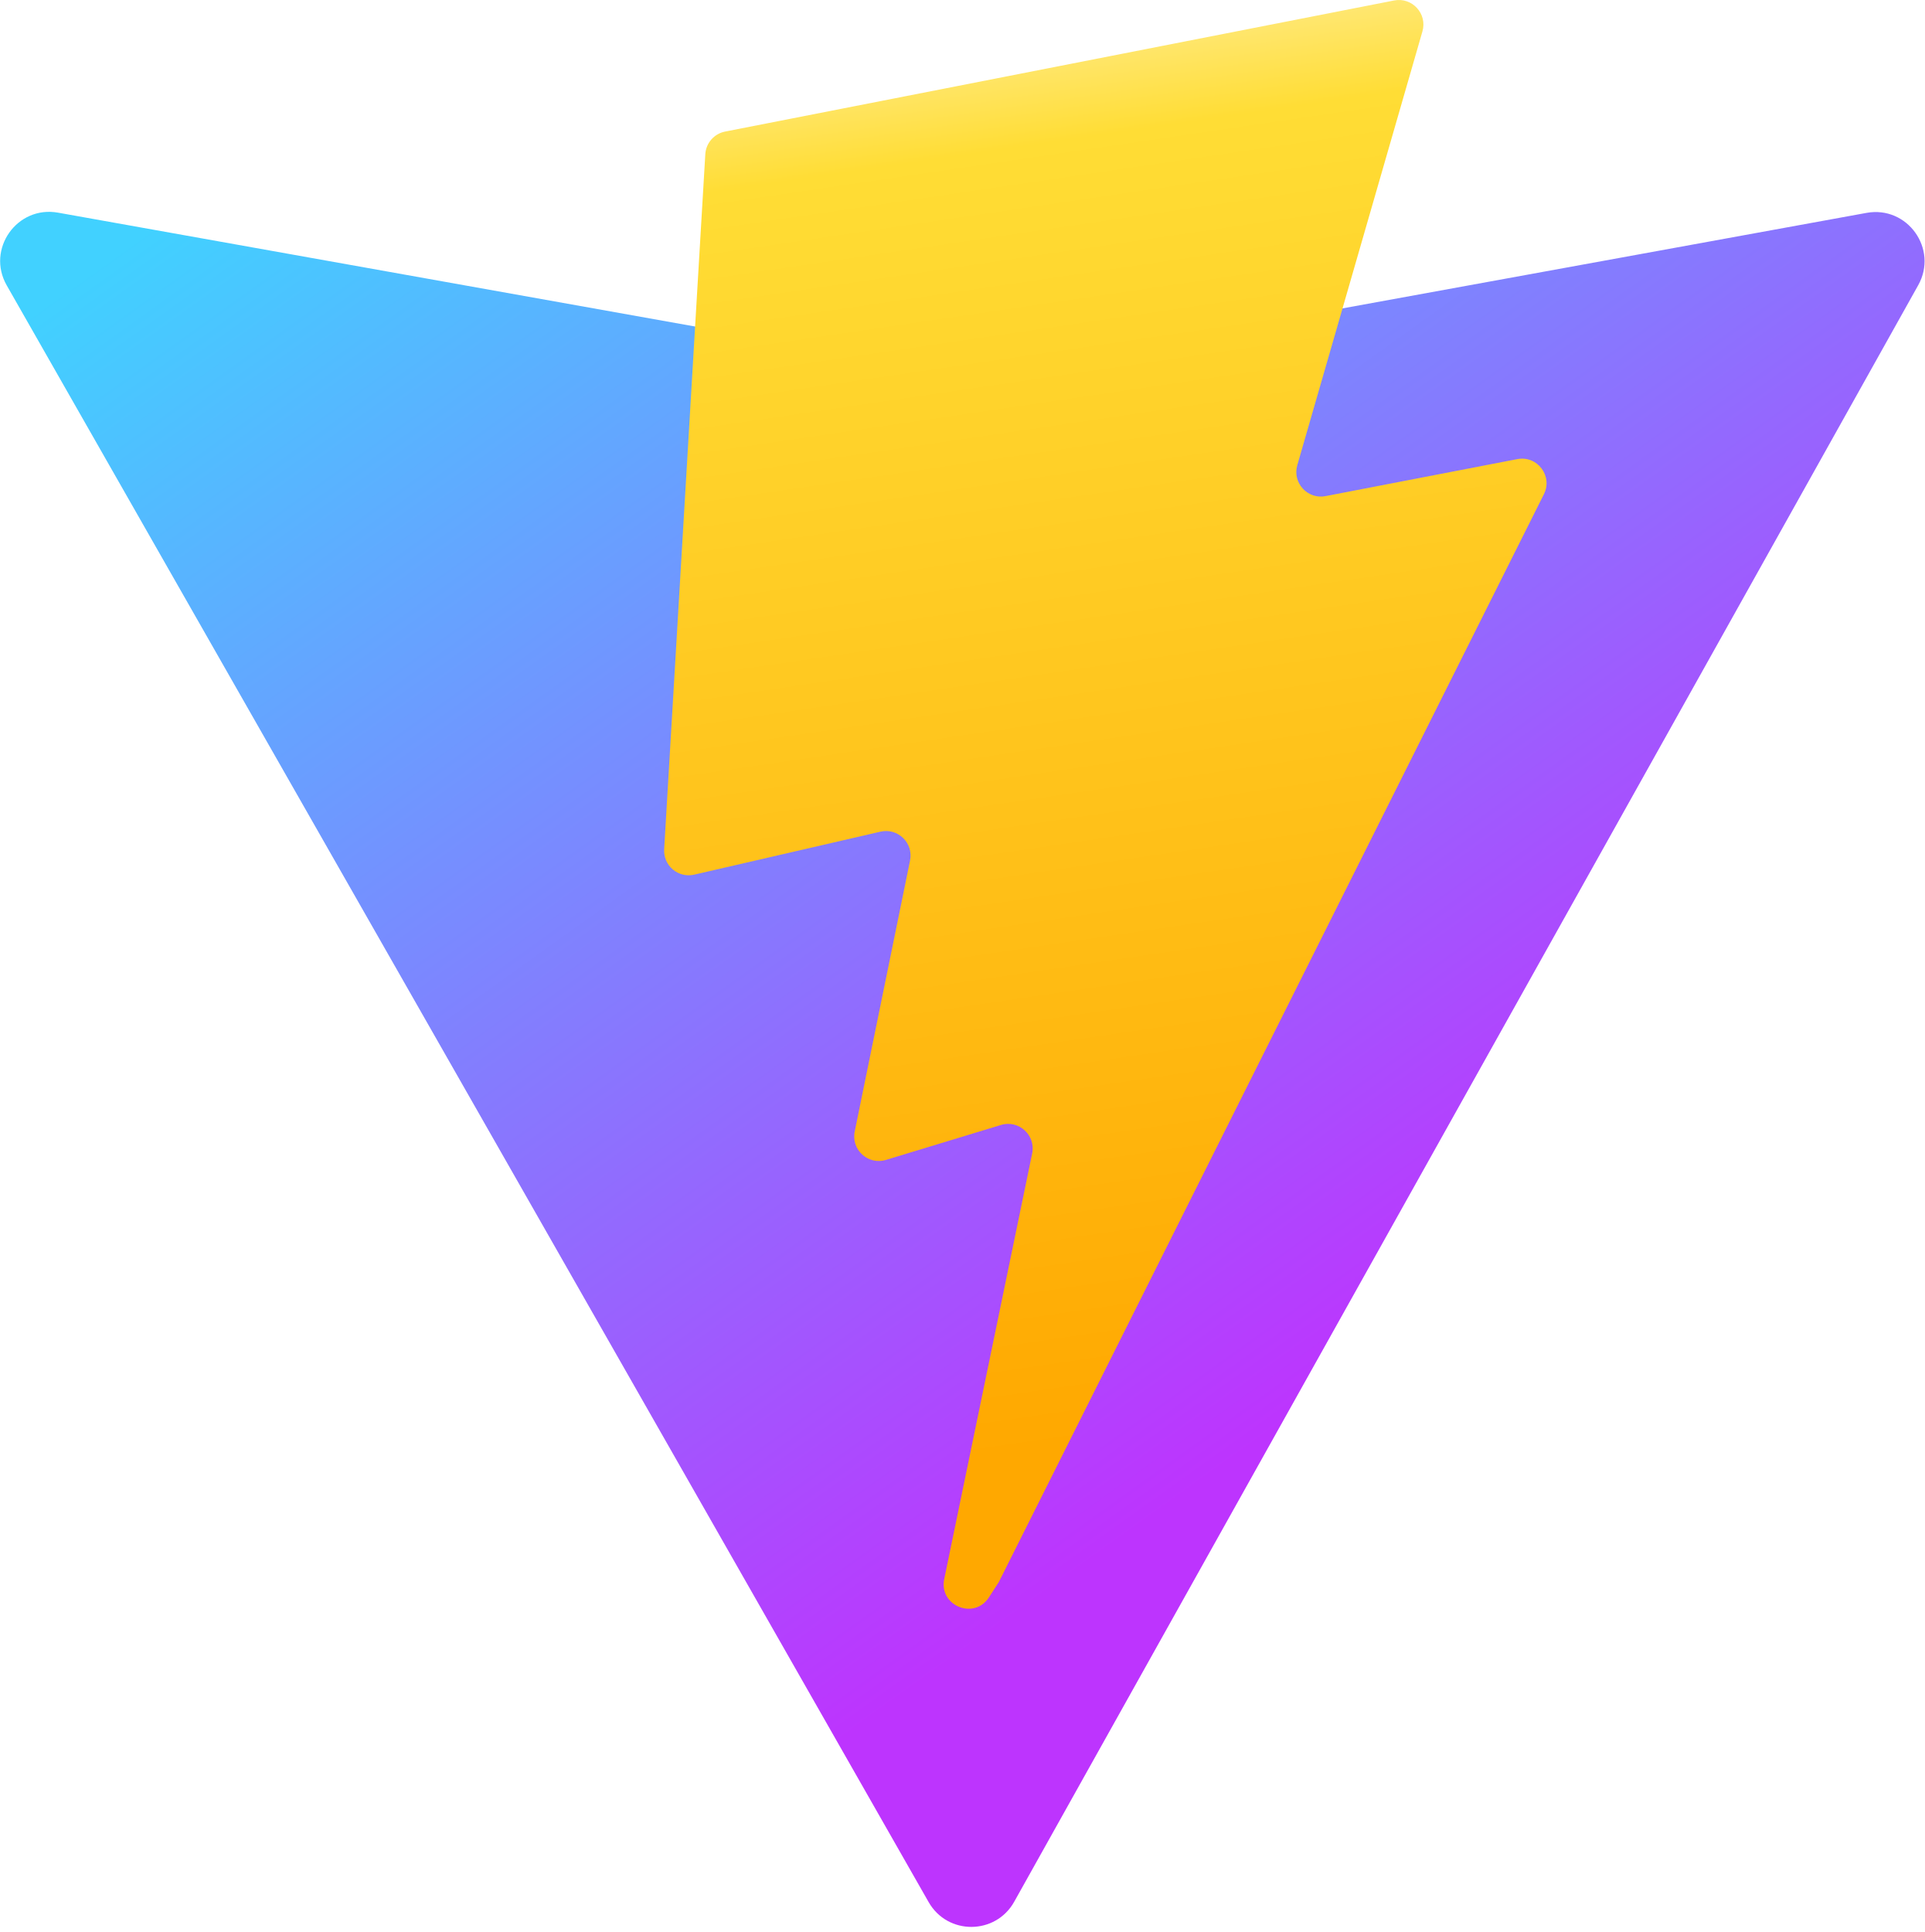
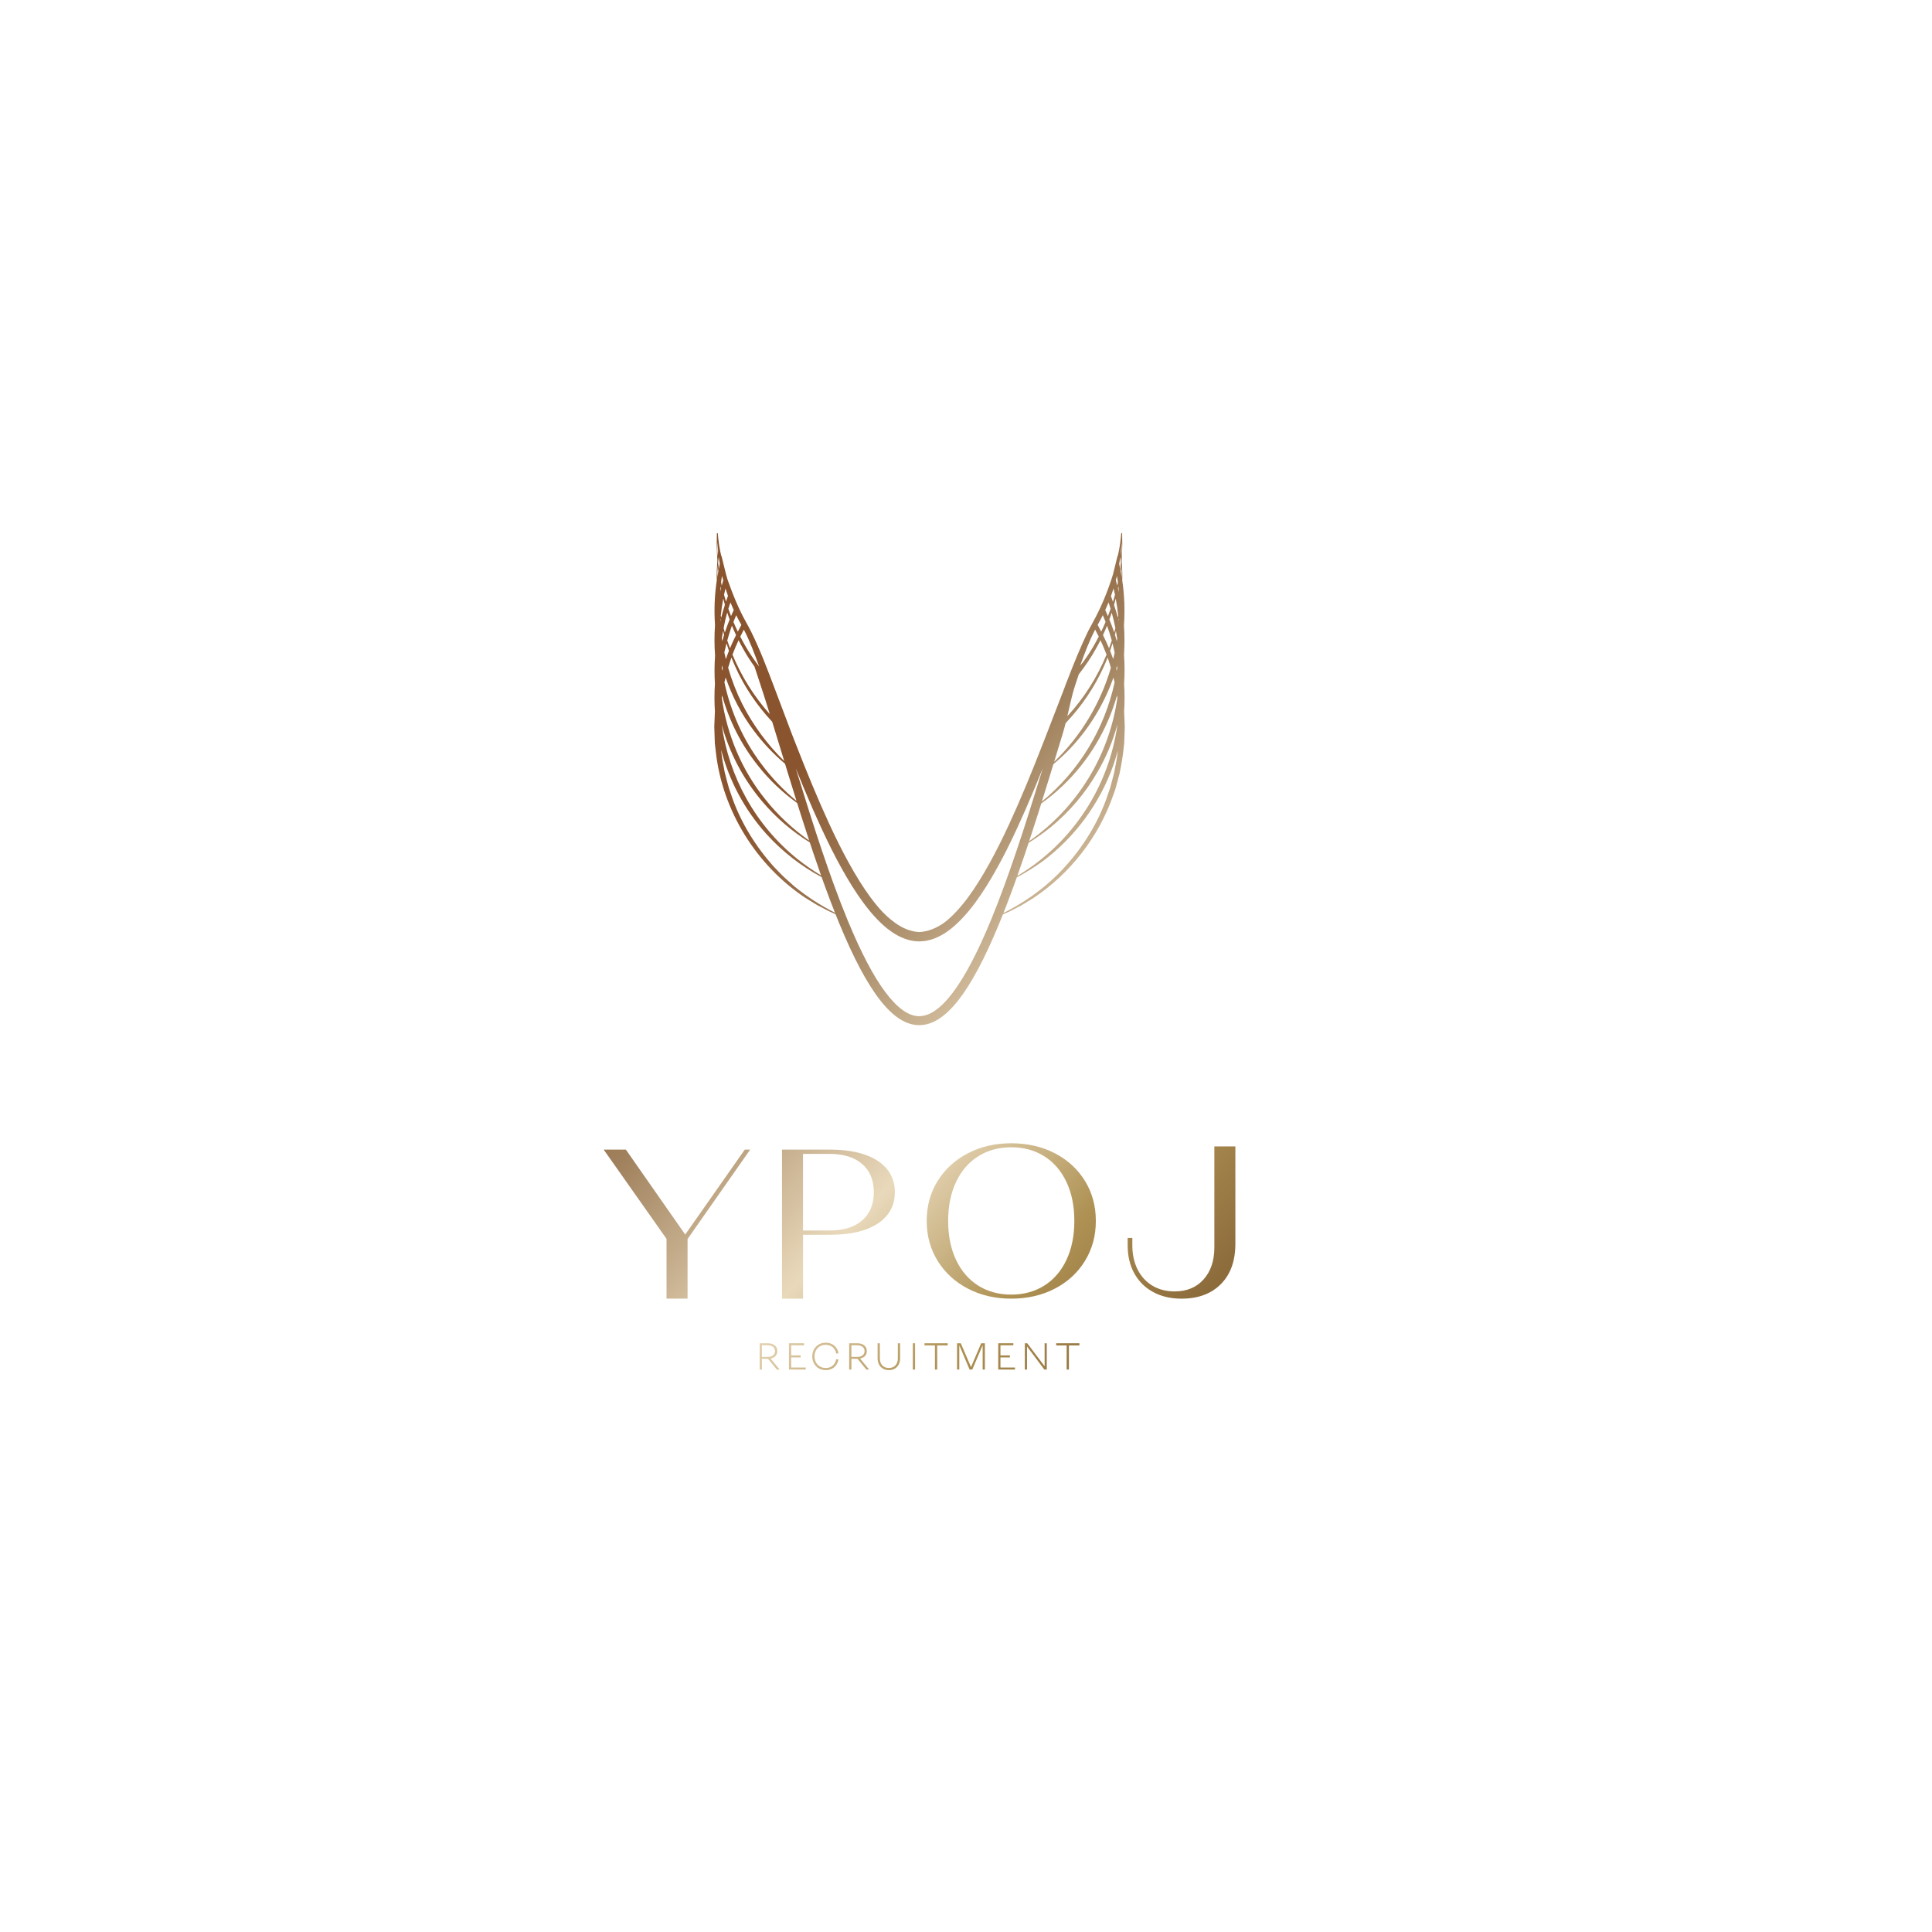
- <svg xmlns="http://www.w3.org/2000/svg" aria-hidden="true" role="img" class="iconify iconify--logos" width="31.88" height="32" preserveAspectRatio="xMidYMid meet" viewBox="0 0 256 257">
+ <svg xmlns="http://www.w3.org/2000/svg" xmlns:xlink="http://www.w3.org/1999/xlink" id="_Слой_1" data-name="Слой 1" viewBox="0 0 1080 1080">
  <defs>
-     <linearGradient id="IconifyId1813088fe1fbc01fb466" x1="-.828%" x2="57.636%" y1="7.652%" y2="78.411%">
-       <stop offset="0%" stop-color="#41D1FF" />
-       <stop offset="100%" stop-color="#BD34FE" />
+     <style>
+       .cls-1 {
+         fill: url(#Bronze-3);
+       }
+ 
+       .cls-2 {
+         fill: url(#Bronze-2);
+       }
+ 
+       .cls-3 {
+         fill: url(#Bronze-4);
+       }
+ 
+       .cls-4 {
+         fill: url(#Bronze-6);
+       }
+ 
+       .cls-5 {
+         fill: url(#Bronze-7);
+       }
+ 
+       .cls-6 {
+         fill: url(#Bronze-5);
+       }
+ 
+       .cls-7 {
+         fill: url(#Bronze-9);
+       }
+ 
+       .cls-8 {
+         fill: url(#Bronze-8);
+       }
+ 
+       .cls-9 {
+         fill: url(#Bronze);
+       }
+ 
+       .cls-10 {
+         fill: url(#Bronze-11);
+       }
+ 
+       .cls-11 {
+         fill: url(#Bronze-12);
+       }
+ 
+       .cls-12 {
+         fill: url(#Bronze-10);
+       }
+ 
+       .cls-13 {
+         fill: url(#Bronze-15);
+       }
+ 
+       .cls-14 {
+         fill: url(#Bronze-16);
+       }
+ 
+       .cls-15 {
+         fill: url(#Bronze-14);
+       }
+ 
+       .cls-16 {
+         fill: url(#Bronze-13);
+       }
+     </style>
+     <linearGradient id="Bronze" x1="846.82" y1="703.67" x2="484.36" y2="356.98" gradientUnits="userSpaceOnUse">
+       <stop offset="0" stop-color="#461e18" />
+       <stop offset=".08" stop-color="#6f4a27" />
+       <stop offset=".38" stop-color="#ae9153" />
+       <stop offset=".56" stop-color="#e9d9bb" />
+       <stop offset=".79" stop-color="#a2835f" />
+       <stop offset=".8" stop-color="#a0805c" />
+       <stop offset=".96" stop-color="#89542e" />
    </linearGradient>
-     <linearGradient id="IconifyId1813088fe1fbc01fb467" x1="43.376%" x2="50.316%" y1="2.242%" y2="89.03%">
-       <stop offset="0%" stop-color="#FFEA83" />
-       <stop offset="8.333%" stop-color="#FFDD35" />
-       <stop offset="100%" stop-color="#FFA800" />
-     </linearGradient>
+     <linearGradient id="Bronze-2" data-name="Bronze" x1="619.58" y1="941.24" x2="257.12" y2="594.54" xlink:href="#Bronze" />
+     <linearGradient id="Bronze-3" data-name="Bronze" x1="627.7" y1="932.75" x2="265.24" y2="586.05" xlink:href="#Bronze" />
+     <linearGradient id="Bronze-4" data-name="Bronze" x1="635.48" y1="924.61" x2="273.03" y2="577.91" xlink:href="#Bronze" />
+     <linearGradient id="Bronze-5" data-name="Bronze" x1="643.48" y1="916.25" x2="281.02" y2="569.55" xlink:href="#Bronze" />
+     <linearGradient id="Bronze-6" data-name="Bronze" x1="653.15" y1="906.15" x2="290.69" y2="559.45" xlink:href="#Bronze" />
+     <linearGradient id="Bronze-7" data-name="Bronze" x1="659.06" y1="899.96" x2="296.61" y2="553.26" xlink:href="#Bronze" />
+     <linearGradient id="Bronze-8" data-name="Bronze" x1="666.37" y1="892.32" x2="303.92" y2="545.62" xlink:href="#Bronze" />
+     <linearGradient id="Bronze-9" data-name="Bronze" x1="674.3" y1="884.04" x2="311.84" y2="537.34" xlink:href="#Bronze" />
+     <linearGradient id="Bronze-10" data-name="Bronze" x1="683.6" y1="874.31" x2="321.14" y2="527.61" xlink:href="#Bronze" />
+     <linearGradient id="Bronze-11" data-name="Bronze" x1="691.61" y1="865.93" x2="329.16" y2="519.23" xlink:href="#Bronze" />
+     <linearGradient id="Bronze-12" data-name="Bronze" x1="701.55" y1="855.54" x2="339.09" y2="508.84" xlink:href="#Bronze" />
+     <linearGradient id="Bronze-13" data-name="Bronze" x1="641.08" y1="918.76" x2="278.63" y2="572.06" xlink:href="#Bronze" />
+     <linearGradient id="Bronze-14" data-name="Bronze" x1="672.11" y1="886.32" x2="309.66" y2="539.62" xlink:href="#Bronze" />
+     <linearGradient id="Bronze-15" data-name="Bronze" x1="722.91" y1="833.21" x2="360.45" y2="486.51" xlink:href="#Bronze" />
+     <linearGradient id="Bronze-16" data-name="Bronze" x1="771.9" y1="781.99" x2="409.45" y2="435.29" xlink:href="#Bronze" />
  </defs>
-   <path fill="url(#IconifyId1813088fe1fbc01fb466)" d="M255.153 37.938L134.897 252.976c-2.483 4.44-8.862 4.466-11.382.048L.875 37.958c-2.746-4.814 1.371-10.646 6.827-9.67l120.385 21.517a6.537 6.537 0 0 0 2.322-.004l117.867-21.483c5.438-.991 9.574 4.796 6.877 9.62Z" />
-   <path fill="url(#IconifyId1813088fe1fbc01fb467)" d="M185.432.063L96.44 17.501a3.268 3.268 0 0 0-2.634 3.014l-5.474 92.456a3.268 3.268 0 0 0 3.997 3.378l24.777-5.718c2.318-.535 4.413 1.507 3.936 3.838l-7.361 36.047c-.495 2.426 1.782 4.5 4.151 3.78l15.304-4.649c2.372-.72 4.652 1.36 4.15 3.788l-11.698 56.621c-.732 3.542 3.979 5.473 5.943 2.437l1.313-2.028l72.516-144.72c1.215-2.423-.88-5.186-3.54-4.672l-25.505 4.922c-2.396.462-4.435-1.77-3.759-4.114l16.646-57.705c.677-2.35-1.37-4.583-3.769-4.113Z" />
+   <path class="cls-9" d="m628.74,406.22c-.07-2.25-.24-5.5-.31-7.77-.02-.19-.04-.39-.05-.58.34-5.16.35-10.33,0-15.49.36-5.42.35-10.86-.05-16.28.35-5.47.35-10.99-.03-16.48.59-8.42.27-16.9-.96-25.22,0-.3.02-.6.02-.9.08-3.44-.1-6.88-.36-10.32.21-2.91.33-5.83.36-8.74l-.07-6.41h-.5c-.29,3.54-.72,7.08-1.46,10.54-.16.71-.33,1.5-.51,2.33-.02-.11-.04-.23-.06-.34-.58,2.35-1.74,7.05-2.59,10.51-2.85,9.32-6.61,18.48-11.34,26.97-.05.09-.09.19-.14.28-.83,1.48-1.64,2.97-2.41,4.5-4.19,8.62-8.15,18.38-11.95,28.31-.28.46-.42.88-.49,1.27-.46,1.21-.92,2.42-1.37,3.63-1.59,4.09-3.24,8.35-4.93,12.75-1.86,4.83-3.78,9.82-5.76,14.9-3.76,9.66-6.9,17.49-9.87,24.64-3.39,8.16-6.54,15.39-9.65,22.11-3.85,8.33-7.46,15.52-11.04,22.01-4.1,7.44-8.16,13.89-12.06,19.18-4.68,6.32-9.25,11.12-13.68,14.4-4.12,2.83-8.61,4.72-13.47,5.01-8.14-.35-15-5.49-20.56-11.16-2.25-2.38-4.54-5.13-6.85-8.26-3.9-5.28-7.96-11.73-12.06-19.17-3.59-6.49-7.2-13.69-11.04-22.01-3.1-6.72-6.26-13.95-9.65-22.11-3-7.22-6.14-15.05-9.87-24.63-.53-1.37-1.06-2.74-1.59-4.09-2.33-6.16-9.15-24.24-9.15-24.24-4.15-10.94-8.26-22.01-13.49-32.53-.77-1.54-1.59-3.02-2.41-4.5-.05-.09-.09-.19-.14-.28-4.31-7.58-7.61-15.87-10.51-24.1-.23-.81-.48-1.65-.73-2.5-.49-1.83-.95-3.65-1.36-5.48,0,0-1.33-5.4-1.33-5.4-.02.11-.04.22-.06.33-.19-.9-.37-1.72-.51-2.32-.74-3.47-1.17-7-1.46-10.54h-.5s-.07,6.41-.07,6.41c.03,2.91.15,5.83.36,8.74-.26,3.44-.44,6.88-.36,10.32,0,.29.02.59.02.88-1.25,8.28-1.57,16.68-.99,25.01-.41,5.69-.4,11.4.03,17.06-.38,5.27-.41,10.53-.08,15.76-.35,5.24-.35,10.49,0,15.71-.02.17-.03.35-.05.52-.08,2.25-.23,5.53-.31,7.77.04,2.1.24,7.23.31,9.33.09.94.45,3.69.54,4.64,3.62,33,22.74,63.67,50.19,81.78.81.52,5.88,3.59,6.53,4.01.94.46,3.08,1.63,4.08,2.11,1.97,1.11,4.03,2.03,6.11,2.91.74,1.87,1.48,3.7,2.22,5.48,15.94,38.61,30.11,56.59,44.6,56.59s28.67-17.98,44.6-56.58c.72-1.73,1.44-3.52,2.17-5.35,2.19-.92,4.36-1.87,6.43-3.04,1.1-.59,2.93-1.49,4.08-2.11l1.31-.8s5.23-3.21,5.23-3.21c20.54-13.63,36.52-34.09,44.65-57.58,0,0,1.05-2.92,1.05-2.92.76-2.91,1.75-6.09,2.43-9.01,1.06-5.05,1.95-10.21,2.43-15.36l.18-1.55s.06-1.56.06-1.56c.01-1.07.28-6.84.26-7.77Zm-1.71-103l.05,1.22c0,2.23-.08,4.47-.22,6.69-.08-1.01-.17-2.03-.25-3.04.17-1.62.31-3.25.42-4.87Zm-2.97,19.94c.11-.4.23-.79.34-1.19.19,1.2.37,2.39.52,3.59-.12.59-.24,1.18-.37,1.77-.24-.88-.52-1.92-.8-2.96.1-.41.21-.81.31-1.22Zm-1.88,6.67c.1-.3.18-.6.27-.9.31,1.19.61,2.39.85,3.49-.36,1.34-.74,2.67-1.15,3.99-.37-1.06-.74-2.11-1.12-3.17.41-1.14.8-2.28,1.16-3.42Zm-49.13,147.16c.65-1.91,1.3-3.87,1.96-5.86,4.25-2.62,8.34-5.52,12.26-8.65,10.48-8.61,19.49-19.11,26.24-30.95,4.92-8.34,8.63-17.33,11.16-26.65-4.69,34.72-24.96,66.21-55.98,84.77,1.43-4.05,2.89-8.27,4.37-12.65Zm2.27-6.79c1.52-4.61,3.1-9.48,4.77-14.74.65-2.06,1.31-4.16,1.99-6.3,8.3-5.95,15.85-13.04,22.23-21.14,9.2-11.54,16.04-24.96,20.09-39.19.06.37.12.65.14.77.02.17.04.35.07.52-4.48,31.7-21.88,60.96-49.28,80.08Zm18.65-59.73c.66-2.16,1.22-4.22,1.73-6.24,8.77-9.2,16.04-19.9,21.29-31.51.77-1.7,1.49-3.42,2.17-5.16.67,1.89,1.28,3.79,1.84,5.72-5.79,19.84-16.66,38.03-31.73,52.58.49-1.61.98-3.22,1.47-4.81,1.1-3.59,2.17-7.12,3.23-10.58Zm26.58-46.66c.48-1.38.93-2.78,1.36-4.18.19.77.38,1.54.55,2.31.24.98.44,1.97.65,2.95-.25,1.18-.53,2.36-.82,3.53-.54-1.56-1.12-3.09-1.73-4.62Zm-.59-1.43c-1.05-2.49-2.19-4.95-3.39-7.37.81-1.73,1.56-3.47,2.27-5.24,1,2.72,1.89,5.47,2.65,8.27-.48,1.46-.99,2.9-1.53,4.34Zm-1.4,3.57c-5.21,12.66-12.65,24.39-21.91,34.41.34-1.46.68-2.9,1-4.32.88-3.89,1.73-7.6,2.82-11.23.18-.36.27-.71.32-1.02.09-.3.19-.59.29-.88l1.96-5.93c3.55-4.59,6.87-9.39,9.63-14.42.88-1.54,1.71-3.1,2.5-4.68,1.23,2.65,2.37,5.33,3.4,8.06Zm-31.81,68.1c.7-2.29,1.4-4.57,2.09-6.83,2.58-2.15,5.08-4.42,7.47-6.8,11.36-11.43,20.18-25.34,25.72-40.57.13-.36.25-.73.37-1.09.22.86.48,1.86.68,2.67-5.57,25.82-19.7,49.41-40.67,66.65,1.39-4.44,2.83-9.08,4.35-14.04Zm37.54-59.08c-.1-.38-.2-.77-.31-1.14.16-.53.31-1.07.46-1.61.04.3.08.59.12.89-.09.62-.17,1.24-.27,1.86Zm.01-16.55c-.24-.86-.47-1.73-.73-2.58-.1-.34-.21-.67-.31-1,.19-.73.36-1.47.54-2.2.27,1.46.51,2.92.72,4.38-.07.47-.15.94-.22,1.4Zm-1.45-4.9c-.8-2.43-1.73-4.82-2.71-7.19.46-1.27.9-2.56,1.32-3.85.8,2.86,1.48,5.74,2.05,8.62-.21.81-.43,1.62-.66,2.42Zm-3.16-16.8c.4,1.21.79,2.42,1.15,3.63-.48,1.37-.97,2.74-1.5,4.09-.49-1.15-.99-2.29-1.49-3.43.65-1.42,1.26-2.85,1.84-4.29Zm-3.2,7.15c.53,1.26,1.04,2.52,1.54,3.79-.77,1.83-1.59,3.63-2.45,5.41-.65-1.26-1.31-2.52-1.99-3.77,1.02-1.76,1.98-3.58,2.9-5.44Zm-4.29,8.06c.69,1.3,1.35,2.61,2,3.93-1,1.95-2.04,3.87-3.14,5.76-1.83,3.1-3.82,6.09-5.94,8.99l.06-.18-1.32,1.58c2.44-6.85,5.03-13.67,8.35-20.09Zm-98.19,169.24s0,.04,0,.07h0s0-.04,0-.07Zm-105.13-153.61c.68,1.74,1.4,3.46,2.17,5.16,5.08,11.32,12.16,21.72,20.62,30.78.72,2.34,1.44,4.67,2.14,6.97,1.04,3.4,2.1,6.87,3.18,10.4.46,1.51.93,3.05,1.4,4.58-9.49-9.31-17.49-20.13-23.52-32.03-3.22-6.44-5.83-13.19-7.83-20.13.55-1.93,1.17-3.84,1.84-5.73Zm-3.14.89c-.3-1.24-.58-2.49-.84-3.74.37-1.71.78-3.41,1.22-5.11.43,1.41.88,2.81,1.37,4.21-.62,1.53-1.2,3.08-1.74,4.65Zm16.02,4.18l3.05,9.24c1.8,5.44,3.67,11.36,5.53,17.34-8.78-9.76-15.86-21.08-20.88-33.26,1.02-2.73,2.16-5.42,3.4-8.06.8,1.58,1.62,3.14,2.5,4.68,1.91,3.46,4.07,6.81,6.39,10.06Zm-13.69-10.25c-.53-1.43-1.05-2.87-1.53-4.33.62-2.24,1.29-4.48,2.05-6.7.18-.54.39-1.07.58-1.61.71,1.78,1.47,3.53,2.28,5.27-1.21,2.42-2.34,4.88-3.39,7.37Zm-2.88-8.76c-.24-.83-.46-1.67-.68-2.5.52-2.81,1.11-5.62,1.88-8.21.04-.17.1-.33.14-.5.42,1.31.87,2.61,1.34,3.91-.98,2.41-1.87,4.85-2.68,7.3Zm-.42,1.28c-.37,1.16-.71,2.32-1.04,3.49-.08-.52-.16-1.05-.24-1.57.24-1.35.48-2.74.73-4.14.18.74.36,1.49.55,2.22Zm-1.2,17.17c.16.57.31,1.14.48,1.7-.1.38-.21.77-.31,1.15-.11-.68-.2-1.37-.3-2.05.04-.27.09-.54.12-.8Zm51.13,104.91c1.48,4.38,2.89,8.48,4.27,12.38-4.53-2.76-8.9-5.75-13.04-9.05-23.7-18.95-38.49-46.18-42.5-75.21,4.25,15.49,11.84,30.18,22.83,43.12,7.56,8.91,16.52,16.58,26.42,22.7.68,2.06,1.36,4.08,2.02,6.06Zm-26.85-30.1c-13.2-16.3-21.5-36.23-24.4-56.96.06-.39.12-.78.19-1.19,3.98,14.18,10.72,27.6,20.09,39.29,6.29,7.98,13.72,14.99,21.89,20.89.7,2.24,1.39,4.42,2.06,6.55,1.62,5.12,3.16,9.88,4.66,14.43-9.19-6.51-17.52-14.2-24.49-23.01Zm-2.49-20.13c-10.02-13.38-16.91-28.98-20.41-45.32.2-.8.47-1.84.69-2.7,3.64,10.55,8.86,20.55,15.6,29.52,5.13,6.89,11.03,13.19,17.59,18.69.72,2.35,1.44,4.72,2.18,7.11,1.48,4.84,2.88,9.36,4.23,13.66-7.42-6.18-14.17-13.15-19.87-20.96Zm85.11,94.15c-.11-.02-.21-.04-.32-.07.11.02.21.04.32.07Zm-1.7-.42c-.07-.02-.13-.04-.2-.06.07.02.13.04.2.06Zm-84.4-147.86c-2.67-3.52-5.16-7.17-7.41-10.98-1.1-1.89-2.14-3.81-3.14-5.76.64-1.32,1.31-2.63,2-3.93,3.41,6.6,6.05,13.62,8.55,20.67Zm-9.94-23.3c-.68,1.25-1.34,2.51-1.99,3.77-.86-1.79-1.69-3.6-2.46-5.43.5-1.25,1.03-2.5,1.56-3.75.92,1.85,1.88,3.66,2.89,5.41Zm-6.1-12.56c.58,1.43,1.19,2.86,1.83,4.26-.52,1.12-1.03,2.24-1.51,3.37-.53-1.36-1.02-2.72-1.5-4.1.37-1.19.77-2.36,1.18-3.54Zm-2.77-7.87c.1.31.18.63.28.94.34,1.09.72,2.18,1.1,3.27-.39,1.05-.75,2.11-1.11,3.17-.39-1.25-.75-2.51-1.09-3.78.25-1.2.52-2.4.82-3.6Zm-2.32-4.6c.11-.79.24-1.58.37-2.36.11.41.23.82.35,1.24.1.41.21.81.31,1.22-.28,1.05-.56,2.08-.8,2.96-.13-.59-.25-1.19-.37-1.78.05-.42.09-.85.14-1.27Zm-2.3-19.85s.04-.84.05-1.22c.11,1.62.25,3.25.42,4.87-.08,1.01-.17,2.03-.25,3.04-.14-2.23-.23-4.46-.22-6.69Zm.01,18.2c.02-2.08.13-4.18.31-6.28.09.98.19,1.96.31,2.94-.22,1.13-.43,2.25-.62,3.34Zm.88-4.68c-.15-1.16-.28-2.32-.4-3.48.11-1.05.22-2.11.35-3.15.17,1.32.36,2.63.58,3.94-.18.89-.35,1.79-.53,2.69Zm1.02,9.8c.07.36.14.73.21,1.09-.16.63-.32,1.25-.47,1.88.07-.99.15-1.98.25-2.97Zm-.24,19.77c.04-.59.1-1.19.15-1.78.04.21.08.43.12.64-.09.38-.19.76-.28,1.14Zm1.7-12.94c.29,1.18.59,2.35.92,3.51-.76,2.38-1.46,4.78-2.07,7.18-.08-.39-.16-.77-.24-1.16.33-3.19.79-6.38,1.39-9.53Zm39.54,160.73c-2.17-2.01-4.64-4.05-6.73-6.12-1.49-1.62-4.89-4.9-6.22-6.63-9.85-11.38-17.79-24.76-22.45-39.15,0,0-.99-2.86-.99-2.86-.73-2.84-1.67-5.94-2.32-8.78-.73-3.97-1.64-7.91-1.95-11.95-.02-.19-.05-.45-.09-.74,4.51,17.26,13.05,33.54,25.49,47.32,8.82,9.67,19.22,17.81,30.72,23.91.69,1.95,1.38,3.85,2.06,5.72,1.8,4.95,3.6,9.69,5.38,14.18-8.15-4.12-15.82-9.08-22.89-14.89Zm70.02,72.74c-11.88,0-25.33-18-39.98-53.5-2.56-6.19-5.19-13-7.83-20.25-2.13-5.84-4.3-12.03-6.62-18.93-2.23-6.61-4.52-13.62-7-21.43-2.08-6.56-4.26-13.55-6.65-21.37-.31-1.02-.63-2.04-.94-3.06,1.52,3.78,2.96,7.31,4.37,10.7,3.41,8.22,6.6,15.51,9.73,22.29,3.89,8.43,7.56,15.74,11.2,22.33,4.21,7.63,8.39,14.27,12.42,19.73,10.58,14.31,20.64,21.4,30.73,21.66.38.01.79.01,1.13,0,10.1-.26,20.15-7.34,30.75-21.65,4.04-5.47,8.22-12.11,12.42-19.73,3.64-6.59,7.31-13.89,11.2-22.33,3.13-6.78,6.31-14.07,9.73-22.29,1.41-3.38,2.85-6.92,4.38-10.73-.31,1.02-.63,2.05-.94,3.08-2.38,7.75-4.55,14.74-6.65,21.36-2.5,7.88-4.79,14.89-7,21.44-2.26,6.7-4.48,13.07-6.62,18.92-2.65,7.28-5.29,14.09-7.83,20.25-14.65,35.49-28.1,53.49-39.98,53.49Zm110.95-148.24c-.32,4.04-1.23,7.98-1.95,11.95-.65,2.84-1.6,5.94-2.32,8.78,0,0-.99,2.86-.99,2.86-5.61,17.29-15.85,33.05-28.67,45.78-8.81,8.62-18.97,15.69-29.95,21.2,1.79-4.53,3.62-9.33,5.45-14.36.66-1.81,1.33-3.68,2-5.57,5.03-2.67,9.88-5.7,14.52-9.04,17.98-13.4,31.79-32.2,39.37-53.43.97-2.76,1.82-5.56,2.57-8.39,0,.07-.02.16-.02.22Zm.06-74.64c-.61-2.35-1.34-4.67-2.12-6.97.33-1.19.65-2.4.94-3.6.6,3.19,1.05,6.38,1.39,9.57-.06.33-.14.67-.21,1Zm.27,1.09c.03-.18.07-.35.1-.53.04.47.08.94.11,1.4-.07-.29-.14-.58-.22-.88Zm-.2-17.41c.08-.39.16-.78.23-1.18.12,1.1.21,2.21.29,3.31-.17-.71-.33-1.43-.52-2.14Zm.7-13.57c.22-1.32.41-2.64.58-3.96.13,1.05.25,2.1.35,3.15-.11,1.17-.25,2.34-.4,3.5-.18-.9-.36-1.8-.53-2.69Zm.79,4.03c.12-.98.22-1.97.31-2.96.18,2.1.29,4.21.31,6.29-.19-1.08-.4-2.2-.62-3.33Z" />
+   <g>
+     <path class="cls-2" d="m429.06,750.89c1.69,0,3.03.39,4,1.17.97.78,1.46,1.84,1.46,3.2,0,1.09-.33,2-.99,2.72-.66.72-1.58,1.2-2.77,1.44l5.06,6.17h-1.55l-4.93-5.98h-3.42v5.98h-1.26v-14.7h4.41Zm3.09,6.75c.74-.58,1.11-1.38,1.11-2.38s-.37-1.8-1.11-2.38-1.76-.87-3.07-.87h-3.17v6.51h3.17c1.3,0,2.32-.29,3.07-.87Z" />
+     <path class="cls-1" d="m441.03,750.89h8.44v1.13h-7.2v5.65h5.29v1.13h-5.29v5.65h8.13v1.13h-9.37v-14.7Z" />
+     <path class="cls-3" d="m457.7,764.92c-1.14-.66-2.03-1.57-2.68-2.73-.64-1.16-.97-2.48-.97-3.95s.32-2.79.97-3.95c.64-1.16,1.54-2.07,2.68-2.73s2.43-.99,3.88-.99c1.26,0,2.4.25,3.41.75,1.01.5,1.84,1.2,2.49,2.11.64.91,1.04,1.96,1.2,3.15h-1.26c-.25-1.47-.9-2.64-1.94-3.51-1.04-.87-2.33-1.3-3.88-1.3-1.22,0-2.3.27-3.24.82s-1.68,1.31-2.22,2.29-.8,2.1-.8,3.36.27,2.36.8,3.35,1.27,1.75,2.23,2.3c.95.55,2.03.82,3.23.82,1.55,0,2.85-.43,3.88-1.3,1.04-.87,1.68-2.04,1.93-3.51h1.26c-.17,1.19-.57,2.24-1.22,3.15-.64.91-1.47,1.61-2.48,2.11-1.01.5-2.14.75-3.4.75-1.44,0-2.73-.33-3.88-.99Z" />
+     <path class="cls-6" d="m479.09,750.89c1.69,0,3.03.39,4,1.17.97.78,1.46,1.84,1.46,3.2,0,1.09-.33,2-.99,2.72-.66.72-1.58,1.2-2.77,1.44l5.06,6.17h-1.55l-4.93-5.98h-3.42v5.98h-1.26v-14.7h4.41Zm3.09,6.75c.74-.58,1.11-1.38,1.11-2.38s-.37-1.8-1.11-2.38-1.76-.87-3.07-.87h-3.17v6.51h3.17c1.3,0,2.32-.29,3.07-.87Z" />
+     <path class="cls-4" d="m493.58,765.08c-.95-.55-1.69-1.32-2.21-2.31s-.78-2.15-.78-3.46v-8.42h1.26v8.4c0,1.67.45,2.99,1.35,3.96.9.97,2.13,1.46,3.69,1.46s2.76-.49,3.66-1.46,1.35-2.29,1.35-3.96v-8.4h1.26v8.42c0,1.32-.26,2.47-.78,3.46-.52.99-1.25,1.76-2.19,2.31-.95.55-2.05.82-3.31.82s-2.37-.27-3.32-.82Z" />
+     <path class="cls-5" d="m510.27,750.89h1.26v14.7h-1.26v-14.7Z" />
+     <path class="cls-8" d="m522.64,752.11h-5.86v-1.22h12.98v1.22h-5.86v13.48h-1.26v-13.48Z" />
+     <path class="cls-7" d="m535.01,750.89h2.08l5.71,13.31,5.69-13.31h2.06v14.7h-1.24v-13.61l-5.8,13.61h-1.49l-5.78-13.61v13.61h-1.24v-14.7Z" />
+     <path class="cls-12" d="m558.02,750.89h8.44v1.13h-7.2v5.65h5.29v1.13h-5.29v5.65h8.13v1.13h-9.37v-14.7Z" />
+     <path class="cls-10" d="m572.89,750.89h1.36l9.7,12.89v-12.89h1.2v14.7h-1.34l-9.7-12.89v12.89h-1.22v-14.7Z" />
+     <path class="cls-11" d="m596.27,752.11h-5.86v-1.22h12.98v1.22h-5.86v13.48h-1.26v-13.48Z" />
+   </g>
+   <g>
+     <path class="cls-16" d="m372.59,692.51l-35.13-49.87h12.41l33.17,47.49,33.31-47.49h3l-35,49.98v33.32h-11.75v-33.44Z" />
+     <path class="cls-15" d="m464.05,642.65c11.41,0,20.29,2.1,26.64,6.31,6.36,4.21,9.53,10.04,9.53,17.49s-3.18,13.29-9.53,17.49c-6.36,4.21-15.24,6.31-26.64,6.31h-15.15v35.7h-11.75v-83.31h26.91Zm17.89,39.57c4.35-3.77,6.53-9.02,6.53-15.77s-2.18-12-6.53-15.77c-4.36-3.77-10.41-5.65-18.16-5.65h-14.89v42.84h14.89c7.75,0,13.8-1.88,18.16-5.65Z" />
+     <path class="cls-13" d="m541.07,720.36c-7.18-3.73-12.82-8.9-16.91-15.53-4.09-6.62-6.14-14.06-6.14-22.31s2.04-15.79,6.14-22.37c4.09-6.59,9.73-11.74,16.91-15.47,7.18-3.73,15.26-5.59,24.23-5.59s17.17,1.87,24.36,5.59c7.18,3.73,12.8,8.89,16.85,15.47,4.05,6.59,6.07,14.04,6.07,22.37s-2.02,15.69-6.07,22.31c-4.05,6.63-9.67,11.8-16.85,15.53-7.18,3.73-15.3,5.59-24.36,5.59s-17.04-1.86-24.23-5.59Zm42.64-1.67c5.31-3.33,9.45-8.11,12.41-14.34,2.96-6.23,4.44-13.51,4.44-21.84s-1.48-15.61-4.44-21.84c-2.96-6.23-7.1-11.01-12.41-14.34-5.31-3.33-11.45-5-18.42-5s-13.11,1.67-18.42,5c-5.31,3.33-9.45,8.11-12.41,14.34-2.96,6.23-4.44,13.51-4.44,21.84s1.48,15.61,4.44,21.84c2.96,6.23,7.1,11.01,12.41,14.34,5.31,3.33,11.45,5,18.42,5s13.1-1.67,18.42-5Z" />
+     <path class="cls-14" d="m644.74,722.32c-4.53-2.42-8.06-5.87-10.58-10.35-2.53-4.48-3.79-9.78-3.79-15.89v-4.05h2.61v4.05c0,5.16.98,9.68,2.94,13.57,1.96,3.89,4.72,6.9,8.29,9.05,3.57,2.14,7.71,3.21,12.41,3.21,6.79,0,12.19-2.24,16.2-6.72,4-4.48,6.01-10.45,6.01-17.91v-56.41h11.75v54.39c0,9.6-2.7,17.12-8.1,22.55-5.4,5.44-12.71,8.15-21.94,8.15-6.01,0-11.28-1.21-15.8-3.63Z" />
+   </g>
</svg>
